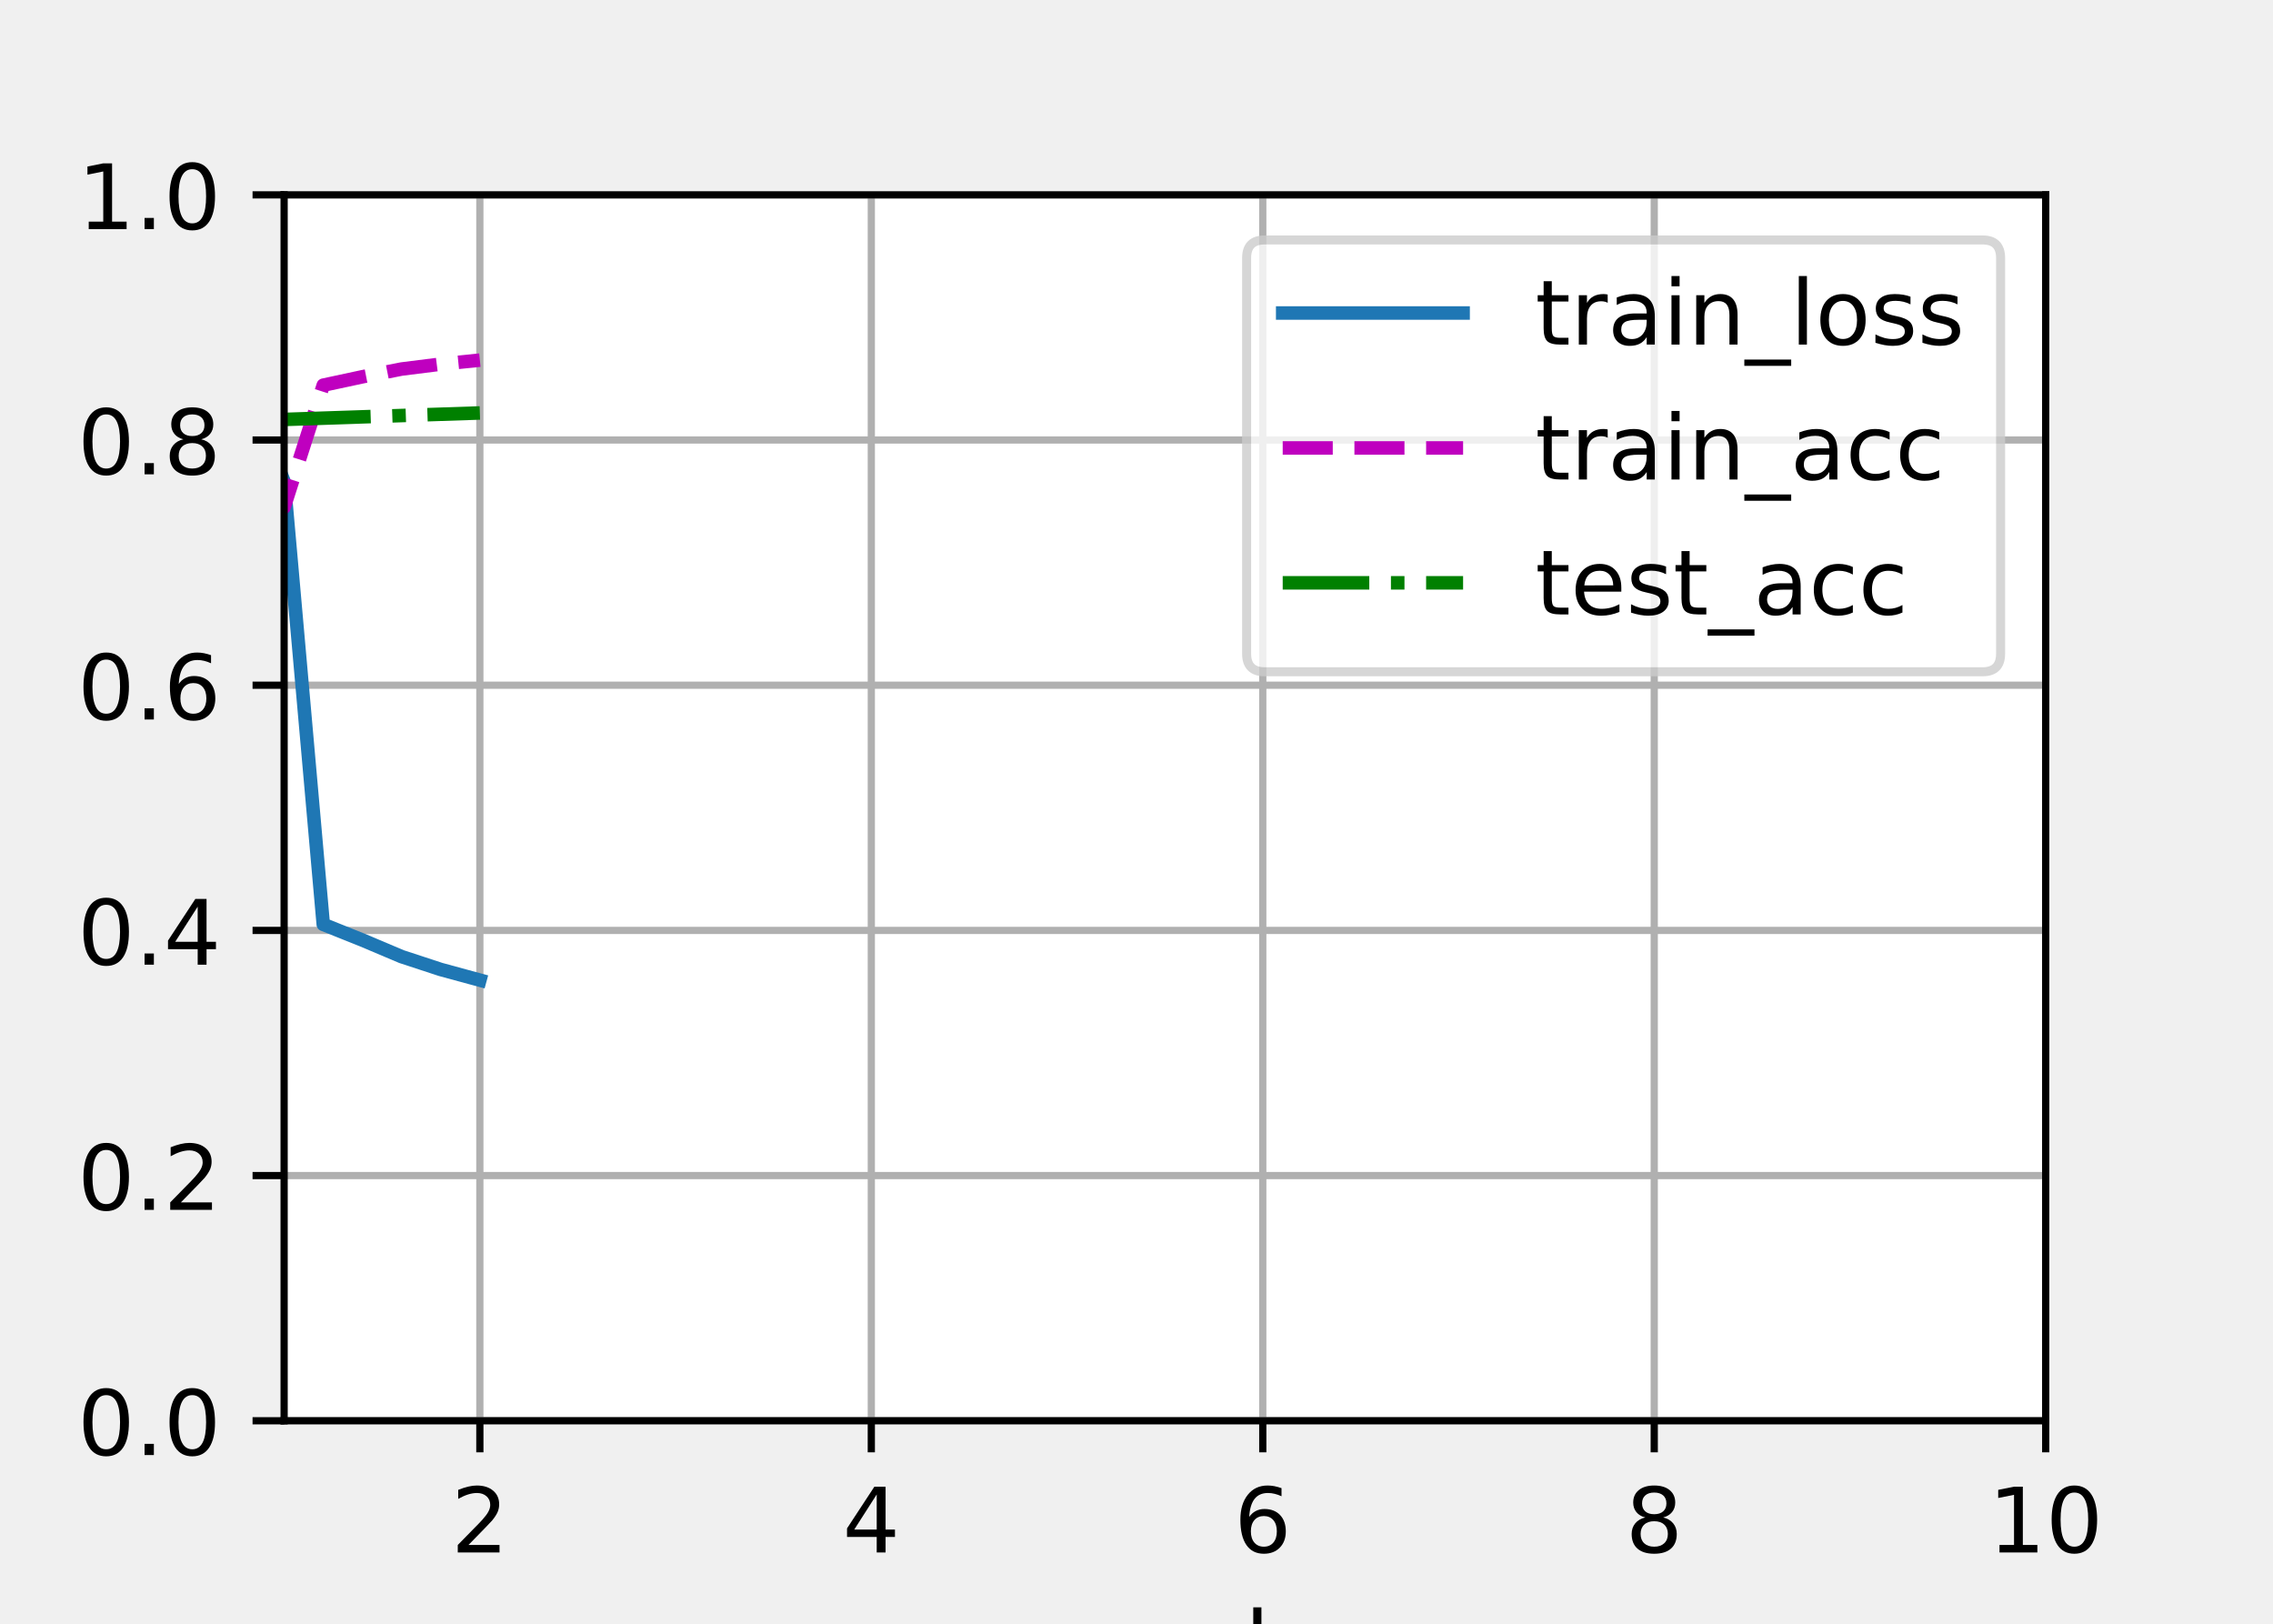
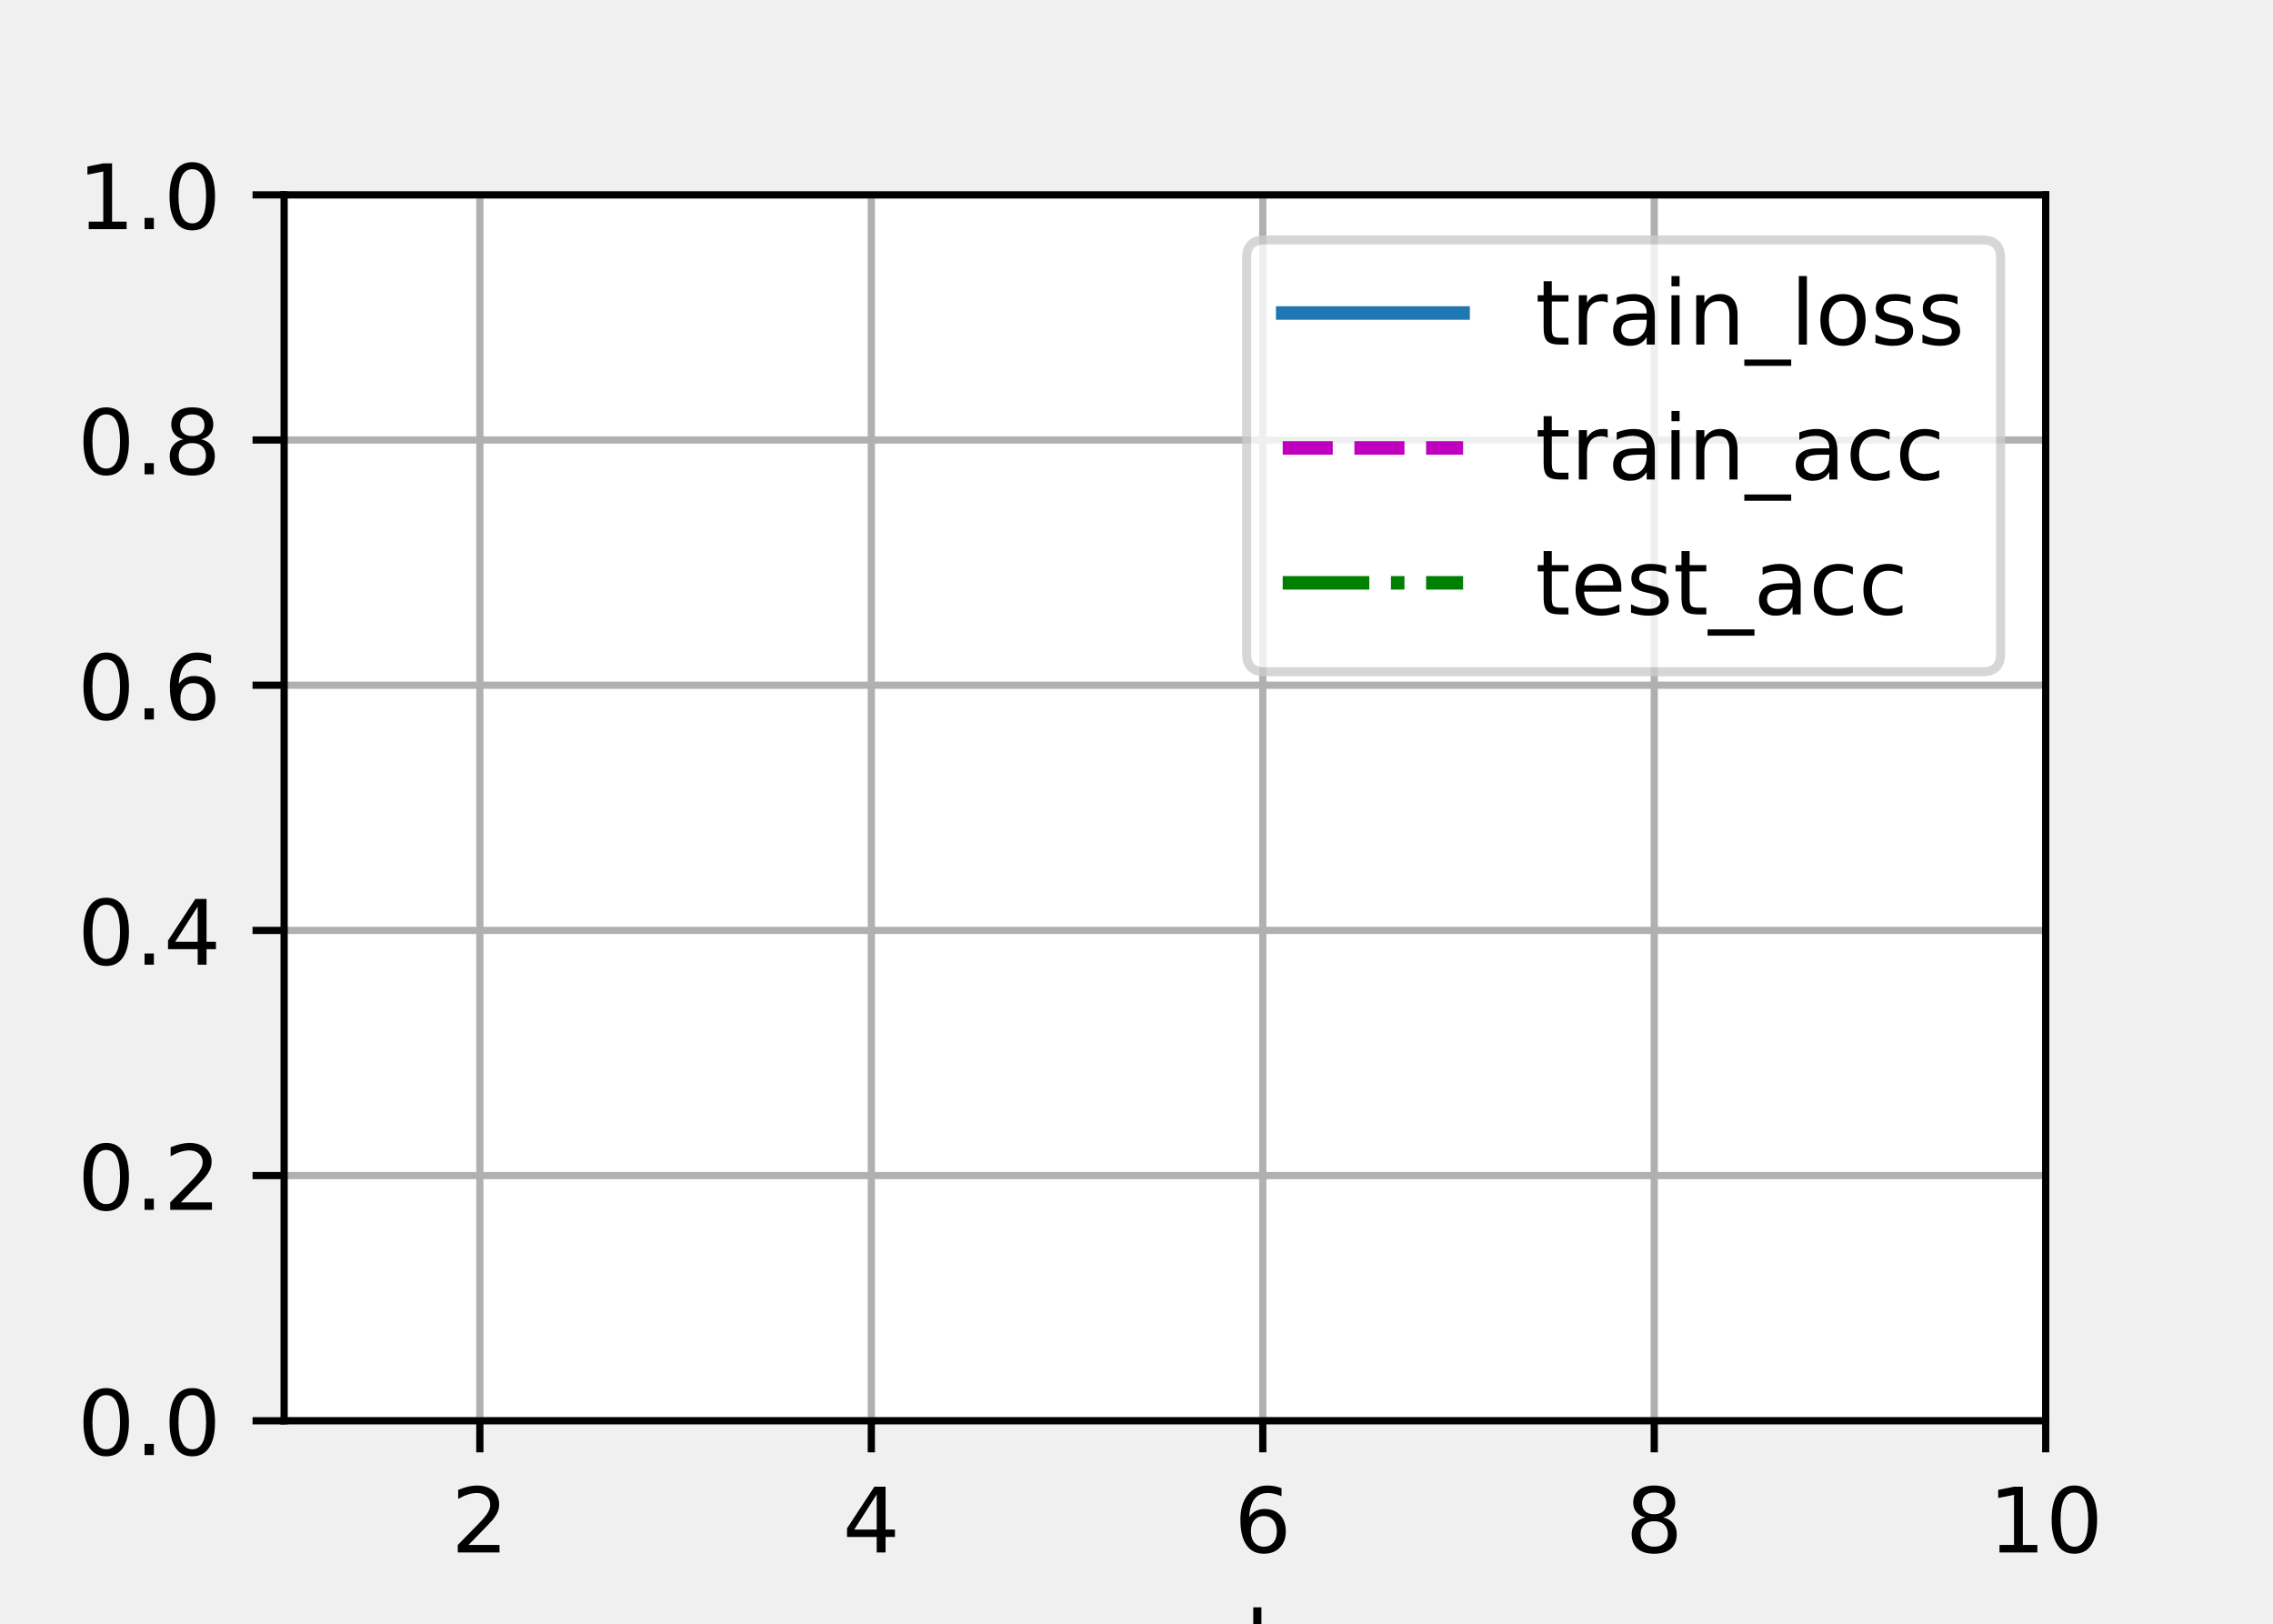
<svg xmlns="http://www.w3.org/2000/svg" xmlns:xlink="http://www.w3.org/1999/xlink" width="252pt" height="180pt" viewBox="0 0 252 180" version="1.1">
  <defs>
    <style type="text/css">*{stroke-linejoin: round; stroke-linecap: butt}</style>
  </defs>
  <g id="figure_1">
    <g id="patch_1">
      <path d="M 0 180  L 252 180  L 252 0  L 0 0  L 0 180  z " style="fill: none" />
    </g>
    <g id="axes_1">
      <g id="patch_2">
        <path d="M 31.5 157.5  L 226.8 157.5  L 226.8 21.6  L 31.5 21.6  z " style="fill: #ffffff" />
      </g>
      <g id="matplotlib.axis_1">
        <g id="xtick_1">
          <g id="line2d_1">
-             <path d="M 53.2 157.5  L 53.2 21.6  " clip-path="url(#pfa1120a56a)" style="fill: none; stroke: #b0b0b0; stroke-width: 0.8; stroke-linecap: square" />
+             <path d="M 53.2 157.5  L 53.2 21.6  " clip-path="url(#ped63ba5993)" style="fill: none; stroke: #b0b0b0; stroke-width: 0.8; stroke-linecap: square" />
          </g>
          <g id="line2d_2">
            <defs>
-               <path id="m37965e4bb7" d="M 0 0  L 0 3.5  " style="stroke: #000000; stroke-width: 0.8" />
+               <path id="m9b210a0fc4" d="M 0 0  L 0 3.5  " style="stroke: #000000; stroke-width: 0.8" />
            </defs>
            <g>
-               <use xlink:href="#m37965e4bb7" x="53.2" y="157.5" style="stroke: #000000; stroke-width: 0.8" />
+               <use xlink:href="#m9b210a0fc4" x="53.2" y="157.5" style="stroke: #000000; stroke-width: 0.8" />
            </g>
          </g>
          <g id="text_1">
            <g transform="translate(50.01875 172.0984)scale(0.1 -0.1)">
              <defs>
                <path id="DejaVuSans-32" d="M 1228 531  L 3431 531  L 3431 0  L 469 0  L 469 531  Q 828 903 1448 1529  Q 2069 2156 2228 2338  Q 2531 2678 2651 2914  Q 2772 3150 2772 3378  Q 2772 3750 2511 3984  Q 2250 4219 1831 4219  Q 1534 4219 1204 4116  Q 875 4013 500 3803  L 500 4441  Q 881 4594 1212 4672  Q 1544 4750 1819 4750  Q 2544 4750 2975 4387  Q 3406 4025 3406 3419  Q 3406 3131 3298 2873  Q 3191 2616 2906 2266  Q 2828 2175 2409 1742  Q 1991 1309 1228 531  z " transform="scale(0.015625)" />
              </defs>
              <use xlink:href="#DejaVuSans-32" />
            </g>
          </g>
        </g>
        <g id="xtick_2">
          <g id="line2d_3">
-             <path d="M 96.6 157.5  L 96.6 21.6  " clip-path="url(#pfa1120a56a)" style="fill: none; stroke: #b0b0b0; stroke-width: 0.8; stroke-linecap: square" />
+             <path d="M 96.6 157.5  L 96.6 21.6  " clip-path="url(#ped63ba5993)" style="fill: none; stroke: #b0b0b0; stroke-width: 0.8; stroke-linecap: square" />
          </g>
          <g id="line2d_4">
            <g>
-               <use xlink:href="#m37965e4bb7" x="96.6" y="157.5" style="stroke: #000000; stroke-width: 0.8" />
+               <use xlink:href="#m9b210a0fc4" x="96.6" y="157.5" style="stroke: #000000; stroke-width: 0.8" />
            </g>
          </g>
          <g id="text_2">
            <g transform="translate(93.41875 172.0984)scale(0.1 -0.1)">
              <defs>
                <path id="DejaVuSans-34" d="M 2419 4116  L 825 1625  L 2419 1625  L 2419 4116  z M 2253 4666  L 3047 4666  L 3047 1625  L 3713 1625  L 3713 1100  L 3047 1100  L 3047 0  L 2419 0  L 2419 1100  L 313 1100  L 313 1709  L 2253 4666  z " transform="scale(0.015625)" />
              </defs>
              <use xlink:href="#DejaVuSans-34" />
            </g>
          </g>
        </g>
        <g id="xtick_3">
          <g id="line2d_5">
-             <path d="M 140 157.5  L 140 21.6  " clip-path="url(#pfa1120a56a)" style="fill: none; stroke: #b0b0b0; stroke-width: 0.8; stroke-linecap: square" />
+             <path d="M 140 157.5  L 140 21.6  " clip-path="url(#ped63ba5993)" style="fill: none; stroke: #b0b0b0; stroke-width: 0.8; stroke-linecap: square" />
          </g>
          <g id="line2d_6">
            <g>
-               <use xlink:href="#m37965e4bb7" x="140" y="157.5" style="stroke: #000000; stroke-width: 0.8" />
+               <use xlink:href="#m9b210a0fc4" x="140" y="157.5" style="stroke: #000000; stroke-width: 0.8" />
            </g>
          </g>
          <g id="text_3">
            <g transform="translate(136.8187 172.0984)scale(0.1 -0.1)">
              <defs>
                <path id="DejaVuSans-36" d="M 2113 2584  Q 1688 2584 1439 2293  Q 1191 2003 1191 1497  Q 1191 994 1439 701  Q 1688 409 2113 409  Q 2538 409 2786 701  Q 3034 994 3034 1497  Q 3034 2003 2786 2293  Q 2538 2584 2113 2584  z M 3366 4563  L 3366 3988  Q 3128 4100 2886 4159  Q 2644 4219 2406 4219  Q 1781 4219 1451 3797  Q 1122 3375 1075 2522  Q 1259 2794 1537 2939  Q 1816 3084 2150 3084  Q 2853 3084 3261 2657  Q 3669 2231 3669 1497  Q 3669 778 3244 343  Q 2819 -91 2113 -91  Q 1303 -91 875 529  Q 447 1150 447 2328  Q 447 3434 972 4092  Q 1497 4750 2381 4750  Q 2619 4750 2861 4703  Q 3103 4656 3366 4563  z " transform="scale(0.015625)" />
              </defs>
              <use xlink:href="#DejaVuSans-36" />
            </g>
          </g>
        </g>
        <g id="xtick_4">
          <g id="line2d_7">
-             <path d="M 183.4 157.5  L 183.4 21.6  " clip-path="url(#pfa1120a56a)" style="fill: none; stroke: #b0b0b0; stroke-width: 0.8; stroke-linecap: square" />
+             <path d="M 183.4 157.5  L 183.4 21.6  " clip-path="url(#ped63ba5993)" style="fill: none; stroke: #b0b0b0; stroke-width: 0.8; stroke-linecap: square" />
          </g>
          <g id="line2d_8">
            <g>
-               <use xlink:href="#m37965e4bb7" x="183.4" y="157.5" style="stroke: #000000; stroke-width: 0.8" />
+               <use xlink:href="#m9b210a0fc4" x="183.4" y="157.5" style="stroke: #000000; stroke-width: 0.8" />
            </g>
          </g>
          <g id="text_4">
            <g transform="translate(180.2188 172.0984)scale(0.1 -0.1)">
              <defs>
                <path id="DejaVuSans-38" d="M 2034 2216  Q 1584 2216 1326 1975  Q 1069 1734 1069 1313  Q 1069 891 1326 650  Q 1584 409 2034 409  Q 2484 409 2743 651  Q 3003 894 3003 1313  Q 3003 1734 2745 1975  Q 2488 2216 2034 2216  z M 1403 2484  Q 997 2584 770 2862  Q 544 3141 544 3541  Q 544 4100 942 4425  Q 1341 4750 2034 4750  Q 2731 4750 3128 4425  Q 3525 4100 3525 3541  Q 3525 3141 3298 2862  Q 3072 2584 2669 2484  Q 3125 2378 3379 2068  Q 3634 1759 3634 1313  Q 3634 634 3220 271  Q 2806 -91 2034 -91  Q 1263 -91 848 271  Q 434 634 434 1313  Q 434 1759 690 2068  Q 947 2378 1403 2484  z M 1172 3481  Q 1172 3119 1398 2916  Q 1625 2713 2034 2713  Q 2441 2713 2670 2916  Q 2900 3119 2900 3481  Q 2900 3844 2670 4047  Q 2441 4250 2034 4250  Q 1625 4250 1398 4047  Q 1172 3844 1172 3481  z " transform="scale(0.015625)" />
              </defs>
              <use xlink:href="#DejaVuSans-38" />
            </g>
          </g>
        </g>
        <g id="xtick_5">
          <g id="line2d_9">
-             <path d="M 226.8 157.5  L 226.8 21.6  " clip-path="url(#pfa1120a56a)" style="fill: none; stroke: #b0b0b0; stroke-width: 0.8; stroke-linecap: square" />
+             <path d="M 226.8 157.5  L 226.8 21.6  " clip-path="url(#ped63ba5993)" style="fill: none; stroke: #b0b0b0; stroke-width: 0.8; stroke-linecap: square" />
          </g>
          <g id="line2d_10">
            <g>
-               <use xlink:href="#m37965e4bb7" x="226.8" y="157.5" style="stroke: #000000; stroke-width: 0.8" />
+               <use xlink:href="#m9b210a0fc4" x="226.8" y="157.5" style="stroke: #000000; stroke-width: 0.8" />
            </g>
          </g>
          <g id="text_5">
            <g transform="translate(220.4375 172.0984)scale(0.1 -0.1)">
              <defs>
                <path id="DejaVuSans-31" d="M 794 531  L 1825 531  L 1825 4091  L 703 3866  L 703 4441  L 1819 4666  L 2450 4666  L 2450 531  L 3481 531  L 3481 0  L 794 0  L 794 531  z " transform="scale(0.015625)" />
                <path id="DejaVuSans-30" d="M 2034 4250  Q 1547 4250 1301 3770  Q 1056 3291 1056 2328  Q 1056 1369 1301 889  Q 1547 409 2034 409  Q 2525 409 2770 889  Q 3016 1369 3016 2328  Q 3016 3291 2770 3770  Q 2525 4250 2034 4250  z M 2034 4750  Q 2819 4750 3233 4129  Q 3647 3509 3647 2328  Q 3647 1150 3233 529  Q 2819 -91 2034 -91  Q 1250 -91 836 529  Q 422 1150 422 2328  Q 422 3509 836 4129  Q 1250 4750 2034 4750  z " transform="scale(0.015625)" />
              </defs>
              <use xlink:href="#DejaVuSans-31" />
              <use xlink:href="#DejaVuSans-30" x="63.623" />
            </g>
          </g>
        </g>
        <g id="text_6">
          <g transform="translate(113.9219 185.7766)scale(0.1 -0.1)">
            <defs>
              <path id="DejaVuSans-65" d="M 3597 1894  L 3597 1613  L 953 1613  Q 991 1019 1311 708  Q 1631 397 2203 397  Q 2534 397 2845 478  Q 3156 559 3463 722  L 3463 178  Q 3153 47 2828 -22  Q 2503 -91 2169 -91  Q 1331 -91 842 396  Q 353 884 353 1716  Q 353 2575 817 3079  Q 1281 3584 2069 3584  Q 2775 3584 3186 3129  Q 3597 2675 3597 1894  z M 3022 2063  Q 3016 2534 2758 2815  Q 2500 3097 2075 3097  Q 1594 3097 1305 2825  Q 1016 2553 972 2059  L 3022 2063  z " transform="scale(0.015625)" />
              <path id="DejaVuSans-70" d="M 1159 525  L 1159 -1331  L 581 -1331  L 581 3500  L 1159 3500  L 1159 2969  Q 1341 3281 1617 3432  Q 1894 3584 2278 3584  Q 2916 3584 3314 3078  Q 3713 2572 3713 1747  Q 3713 922 3314 415  Q 2916 -91 2278 -91  Q 1894 -91 1617 61  Q 1341 213 1159 525  z M 3116 1747  Q 3116 2381 2855 2742  Q 2594 3103 2138 3103  Q 1681 3103 1420 2742  Q 1159 2381 1159 1747  Q 1159 1113 1420 752  Q 1681 391 2138 391  Q 2594 391 2855 752  Q 3116 1113 3116 1747  z " transform="scale(0.015625)" />
              <path id="DejaVuSans-6f" d="M 1959 3097  Q 1497 3097 1228 2736  Q 959 2375 959 1747  Q 959 1119 1226 758  Q 1494 397 1959 397  Q 2419 397 2687 759  Q 2956 1122 2956 1747  Q 2956 2369 2687 2733  Q 2419 3097 1959 3097  z M 1959 3584  Q 2709 3584 3137 3096  Q 3566 2609 3566 1747  Q 3566 888 3137 398  Q 2709 -91 1959 -91  Q 1206 -91 779 398  Q 353 888 353 1747  Q 353 2609 779 3096  Q 1206 3584 1959 3584  z " transform="scale(0.015625)" />
              <path id="DejaVuSans-63" d="M 3122 3366  L 3122 2828  Q 2878 2963 2633 3030  Q 2388 3097 2138 3097  Q 1578 3097 1268 2742  Q 959 2388 959 1747  Q 959 1106 1268 751  Q 1578 397 2138 397  Q 2388 397 2633 464  Q 2878 531 3122 666  L 3122 134  Q 2881 22 2623 -34  Q 2366 -91 2075 -91  Q 1284 -91 818 406  Q 353 903 353 1747  Q 353 2603 823 3093  Q 1294 3584 2113 3584  Q 2378 3584 2631 3529  Q 2884 3475 3122 3366  z " transform="scale(0.015625)" />
              <path id="DejaVuSans-68" d="M 3513 2113  L 3513 0  L 2938 0  L 2938 2094  Q 2938 2591 2744 2837  Q 2550 3084 2163 3084  Q 1697 3084 1428 2787  Q 1159 2491 1159 1978  L 1159 0  L 581 0  L 581 4863  L 1159 4863  L 1159 2956  Q 1366 3272 1645 3428  Q 1925 3584 2291 3584  Q 2894 3584 3203 3211  Q 3513 2838 3513 2113  z " transform="scale(0.015625)" />
            </defs>
            <use xlink:href="#DejaVuSans-65" />
            <use xlink:href="#DejaVuSans-70" x="61.523" />
            <use xlink:href="#DejaVuSans-6f" x="125" />
            <use xlink:href="#DejaVuSans-63" x="186.182" />
            <use xlink:href="#DejaVuSans-68" x="241.162" />
          </g>
        </g>
      </g>
      <g id="matplotlib.axis_2">
        <g id="ytick_1">
          <g id="line2d_11">
-             <path d="M 31.5 157.5  L 226.8 157.5  " clip-path="url(#pfa1120a56a)" style="fill: none; stroke: #b0b0b0; stroke-width: 0.8; stroke-linecap: square" />
+             <path d="M 31.5 157.5  L 226.8 157.5  " clip-path="url(#ped63ba5993)" style="fill: none; stroke: #b0b0b0; stroke-width: 0.8; stroke-linecap: square" />
          </g>
          <g id="line2d_12">
            <defs>
-               <path id="m16e595629c" d="M 0 0  L -3.5 0  " style="stroke: #000000; stroke-width: 0.8" />
+               <path id="mc393bd66c1" d="M 0 0  L -3.5 0  " style="stroke: #000000; stroke-width: 0.8" />
            </defs>
            <g>
-               <use xlink:href="#m16e595629c" x="31.5" y="157.5" style="stroke: #000000; stroke-width: 0.8" />
+               <use xlink:href="#mc393bd66c1" x="31.5" y="157.5" style="stroke: #000000; stroke-width: 0.8" />
            </g>
          </g>
          <g id="text_7">
            <g transform="translate(8.596875 161.2992)scale(0.1 -0.1)">
              <defs>
                <path id="DejaVuSans-2e" d="M 684 794  L 1344 794  L 1344 0  L 684 0  L 684 794  z " transform="scale(0.015625)" />
              </defs>
              <use xlink:href="#DejaVuSans-30" />
              <use xlink:href="#DejaVuSans-2e" x="63.623" />
              <use xlink:href="#DejaVuSans-30" x="95.41" />
            </g>
          </g>
        </g>
        <g id="ytick_2">
          <g id="line2d_13">
-             <path d="M 31.5 130.32  L 226.8 130.32  " clip-path="url(#pfa1120a56a)" style="fill: none; stroke: #b0b0b0; stroke-width: 0.8; stroke-linecap: square" />
+             <path d="M 31.5 130.32  L 226.8 130.32  " clip-path="url(#ped63ba5993)" style="fill: none; stroke: #b0b0b0; stroke-width: 0.8; stroke-linecap: square" />
          </g>
          <g id="line2d_14">
            <g>
-               <use xlink:href="#m16e595629c" x="31.5" y="130.32" style="stroke: #000000; stroke-width: 0.8" />
+               <use xlink:href="#mc393bd66c1" x="31.5" y="130.32" style="stroke: #000000; stroke-width: 0.8" />
            </g>
          </g>
          <g id="text_8">
            <g transform="translate(8.596875 134.1192)scale(0.1 -0.1)">
              <use xlink:href="#DejaVuSans-30" />
              <use xlink:href="#DejaVuSans-2e" x="63.623" />
              <use xlink:href="#DejaVuSans-32" x="95.41" />
            </g>
          </g>
        </g>
        <g id="ytick_3">
          <g id="line2d_15">
-             <path d="M 31.5 103.14  L 226.8 103.14  " clip-path="url(#pfa1120a56a)" style="fill: none; stroke: #b0b0b0; stroke-width: 0.8; stroke-linecap: square" />
+             <path d="M 31.5 103.14  L 226.8 103.14  " clip-path="url(#ped63ba5993)" style="fill: none; stroke: #b0b0b0; stroke-width: 0.8; stroke-linecap: square" />
          </g>
          <g id="line2d_16">
            <g>
-               <use xlink:href="#m16e595629c" x="31.5" y="103.14" style="stroke: #000000; stroke-width: 0.8" />
+               <use xlink:href="#mc393bd66c1" x="31.5" y="103.14" style="stroke: #000000; stroke-width: 0.8" />
            </g>
          </g>
          <g id="text_9">
            <g transform="translate(8.596875 106.9392)scale(0.1 -0.1)">
              <use xlink:href="#DejaVuSans-30" />
              <use xlink:href="#DejaVuSans-2e" x="63.623" />
              <use xlink:href="#DejaVuSans-34" x="95.41" />
            </g>
          </g>
        </g>
        <g id="ytick_4">
          <g id="line2d_17">
-             <path d="M 31.5 75.96  L 226.8 75.96  " clip-path="url(#pfa1120a56a)" style="fill: none; stroke: #b0b0b0; stroke-width: 0.8; stroke-linecap: square" />
+             <path d="M 31.5 75.96  L 226.8 75.96  " clip-path="url(#ped63ba5993)" style="fill: none; stroke: #b0b0b0; stroke-width: 0.8; stroke-linecap: square" />
          </g>
          <g id="line2d_18">
            <g>
-               <use xlink:href="#m16e595629c" x="31.5" y="75.96" style="stroke: #000000; stroke-width: 0.8" />
+               <use xlink:href="#mc393bd66c1" x="31.5" y="75.96" style="stroke: #000000; stroke-width: 0.8" />
            </g>
          </g>
          <g id="text_10">
            <g transform="translate(8.596875 79.75922)scale(0.1 -0.1)">
              <use xlink:href="#DejaVuSans-30" />
              <use xlink:href="#DejaVuSans-2e" x="63.623" />
              <use xlink:href="#DejaVuSans-36" x="95.41" />
            </g>
          </g>
        </g>
        <g id="ytick_5">
          <g id="line2d_19">
-             <path d="M 31.5 48.78  L 226.8 48.78  " clip-path="url(#pfa1120a56a)" style="fill: none; stroke: #b0b0b0; stroke-width: 0.8; stroke-linecap: square" />
+             <path d="M 31.5 48.78  L 226.8 48.78  " clip-path="url(#ped63ba5993)" style="fill: none; stroke: #b0b0b0; stroke-width: 0.8; stroke-linecap: square" />
          </g>
          <g id="line2d_20">
            <g>
-               <use xlink:href="#m16e595629c" x="31.5" y="48.78" style="stroke: #000000; stroke-width: 0.8" />
+               <use xlink:href="#mc393bd66c1" x="31.5" y="48.78" style="stroke: #000000; stroke-width: 0.8" />
            </g>
          </g>
          <g id="text_11">
            <g transform="translate(8.596875 52.57922)scale(0.1 -0.1)">
              <use xlink:href="#DejaVuSans-30" />
              <use xlink:href="#DejaVuSans-2e" x="63.623" />
              <use xlink:href="#DejaVuSans-38" x="95.41" />
            </g>
          </g>
        </g>
        <g id="ytick_6">
          <g id="line2d_21">
-             <path d="M 31.5 21.6  L 226.8 21.6  " clip-path="url(#pfa1120a56a)" style="fill: none; stroke: #b0b0b0; stroke-width: 0.8; stroke-linecap: square" />
+             <path d="M 31.5 21.6  L 226.8 21.6  " clip-path="url(#ped63ba5993)" style="fill: none; stroke: #b0b0b0; stroke-width: 0.8; stroke-linecap: square" />
          </g>
          <g id="line2d_22">
            <g>
-               <use xlink:href="#m16e595629c" x="31.5" y="21.6" style="stroke: #000000; stroke-width: 0.8" />
+               <use xlink:href="#mc393bd66c1" x="31.5" y="21.6" style="stroke: #000000; stroke-width: 0.8" />
            </g>
          </g>
          <g id="text_12">
            <g transform="translate(8.596875 25.39922)scale(0.1 -0.1)">
              <use xlink:href="#DejaVuSans-31" />
              <use xlink:href="#DejaVuSans-2e" x="63.623" />
              <use xlink:href="#DejaVuSans-30" x="95.41" />
            </g>
          </g>
        </g>
      </g>
      <g id="line2d_23">
-         <path d="M 18.777 -1  L 22.82 25.862  L 27.16 42.446  L 31.5 53.391  L 35.84 102.474  L 40.18 104.211  L 44.52 106.046  L 48.86 107.471  L 53.2 108.653  " clip-path="url(#pfa1120a56a)" style="fill: none; stroke: #1f77b4; stroke-width: 1.5; stroke-linecap: square" />
+         <path clip-path="url(#ped63ba5993)" style="fill: none; stroke: #1f77b4; stroke-width: 1.5; stroke-linecap: square" />
      </g>
      <g id="line2d_24">
-         <path d="M 14.14 84.445  L 18.48 70.625  L 22.82 63.56  L 27.16 59.192  L 31.5 56.232  L 35.84 42.699  L 40.18 41.767  L 44.52 40.91  L 48.86 40.364  L 53.2 39.922  " clip-path="url(#pfa1120a56a)" style="fill: none; stroke-dasharray: 5.55,2.4; stroke-dashoffset: 0; stroke: #bf00bf; stroke-width: 1.5" />
-       </g>
-       <g id="line2d_25">
-         <path d="M 31.5 46.497  L 53.2 45.777  " clip-path="url(#pfa1120a56a)" style="fill: none; stroke-dasharray: 9.6,2.4,1.5,2.4; stroke-dashoffset: 0; stroke: #008000; stroke-width: 1.5" />
-       </g>
+         <path d="M 14.14 78.142  " clip-path="url(#ped63ba5993)" style="fill: none; stroke-dasharray: 5.55,2.4; stroke-dashoffset: 0; stroke: #bf00bf; stroke-width: 1.5" />
+       </g>
+       <g id="line2d_25" />
      <g id="patch_3">
        <path d="M 31.5 157.5  L 31.5 21.6  " style="fill: none; stroke: #000000; stroke-width: 0.8; stroke-linejoin: miter; stroke-linecap: square" />
      </g>
      <g id="patch_4">
        <path d="M 226.8 157.5  L 226.8 21.6  " style="fill: none; stroke: #000000; stroke-width: 0.8; stroke-linejoin: miter; stroke-linecap: square" />
      </g>
      <g id="patch_5">
        <path d="M 31.5 157.5  L 226.8 157.5  " style="fill: none; stroke: #000000; stroke-width: 0.8; stroke-linejoin: miter; stroke-linecap: square" />
      </g>
      <g id="patch_6">
        <path d="M 31.5 21.6  L 226.8 21.6  " style="fill: none; stroke: #000000; stroke-width: 0.8; stroke-linejoin: miter; stroke-linecap: square" />
      </g>
      <g id="legend_1">
        <g id="patch_7">
          <path d="M 140.209 74.469  L 219.8 74.469  Q 221.8 74.469 221.8 72.469  L 221.8 28.6  Q 221.8 26.6 219.8 26.6  L 140.209 26.6  Q 138.209 26.6 138.209 28.6  L 138.209 72.469  Q 138.209 74.469 140.209 74.469  z " style="fill: #ffffff; opacity: 0.8; stroke: #cccccc; stroke-linejoin: miter" />
        </g>
        <g id="line2d_26">
          <path d="M 142.209 34.698  L 152.209 34.698  L 162.209 34.698  " style="fill: none; stroke: #1f77b4; stroke-width: 1.5; stroke-linecap: square" />
        </g>
        <g id="text_13">
          <g transform="translate(170.2094 38.19844)scale(0.1 -0.1)">
            <defs>
              <path id="DejaVuSans-74" d="M 1172 4494  L 1172 3500  L 2356 3500  L 2356 3053  L 1172 3053  L 1172 1153  Q 1172 725 1289 603  Q 1406 481 1766 481  L 2356 481  L 2356 0  L 1766 0  Q 1100 0 847 248  Q 594 497 594 1153  L 594 3053  L 172 3053  L 172 3500  L 594 3500  L 594 4494  L 1172 4494  z " transform="scale(0.015625)" />
              <path id="DejaVuSans-72" d="M 2631 2963  Q 2534 3019 2420 3045  Q 2306 3072 2169 3072  Q 1681 3072 1420 2755  Q 1159 2438 1159 1844  L 1159 0  L 581 0  L 581 3500  L 1159 3500  L 1159 2956  Q 1341 3275 1631 3429  Q 1922 3584 2338 3584  Q 2397 3584 2469 3576  Q 2541 3569 2628 3553  L 2631 2963  z " transform="scale(0.015625)" />
              <path id="DejaVuSans-61" d="M 2194 1759  Q 1497 1759 1228 1600  Q 959 1441 959 1056  Q 959 750 1161 570  Q 1363 391 1709 391  Q 2188 391 2477 730  Q 2766 1069 2766 1631  L 2766 1759  L 2194 1759  z M 3341 1997  L 3341 0  L 2766 0  L 2766 531  Q 2569 213 2275 61  Q 1981 -91 1556 -91  Q 1019 -91 701 211  Q 384 513 384 1019  Q 384 1609 779 1909  Q 1175 2209 1959 2209  L 2766 2209  L 2766 2266  Q 2766 2663 2505 2880  Q 2244 3097 1772 3097  Q 1472 3097 1187 3025  Q 903 2953 641 2809  L 641 3341  Q 956 3463 1253 3523  Q 1550 3584 1831 3584  Q 2591 3584 2966 3190  Q 3341 2797 3341 1997  z " transform="scale(0.015625)" />
              <path id="DejaVuSans-69" d="M 603 3500  L 1178 3500  L 1178 0  L 603 0  L 603 3500  z M 603 4863  L 1178 4863  L 1178 4134  L 603 4134  L 603 4863  z " transform="scale(0.015625)" />
              <path id="DejaVuSans-6e" d="M 3513 2113  L 3513 0  L 2938 0  L 2938 2094  Q 2938 2591 2744 2837  Q 2550 3084 2163 3084  Q 1697 3084 1428 2787  Q 1159 2491 1159 1978  L 1159 0  L 581 0  L 581 3500  L 1159 3500  L 1159 2956  Q 1366 3272 1645 3428  Q 1925 3584 2291 3584  Q 2894 3584 3203 3211  Q 3513 2838 3513 2113  z " transform="scale(0.015625)" />
              <path id="DejaVuSans-5f" d="M 3263 -1063  L 3263 -1509  L -63 -1509  L -63 -1063  L 3263 -1063  z " transform="scale(0.015625)" />
              <path id="DejaVuSans-6c" d="M 603 4863  L 1178 4863  L 1178 0  L 603 0  L 603 4863  z " transform="scale(0.015625)" />
              <path id="DejaVuSans-73" d="M 2834 3397  L 2834 2853  Q 2591 2978 2328 3040  Q 2066 3103 1784 3103  Q 1356 3103 1142 2972  Q 928 2841 928 2578  Q 928 2378 1081 2264  Q 1234 2150 1697 2047  L 1894 2003  Q 2506 1872 2764 1633  Q 3022 1394 3022 966  Q 3022 478 2636 193  Q 2250 -91 1575 -91  Q 1294 -91 989 -36  Q 684 19 347 128  L 347 722  Q 666 556 975 473  Q 1284 391 1588 391  Q 1994 391 2212 530  Q 2431 669 2431 922  Q 2431 1156 2273 1281  Q 2116 1406 1581 1522  L 1381 1569  Q 847 1681 609 1914  Q 372 2147 372 2553  Q 372 3047 722 3315  Q 1072 3584 1716 3584  Q 2034 3584 2315 3537  Q 2597 3491 2834 3397  z " transform="scale(0.015625)" />
            </defs>
            <use xlink:href="#DejaVuSans-74" />
            <use xlink:href="#DejaVuSans-72" x="39.209" />
            <use xlink:href="#DejaVuSans-61" x="80.322" />
            <use xlink:href="#DejaVuSans-69" x="141.602" />
            <use xlink:href="#DejaVuSans-6e" x="169.385" />
            <use xlink:href="#DejaVuSans-5f" x="232.764" />
            <use xlink:href="#DejaVuSans-6c" x="282.764" />
            <use xlink:href="#DejaVuSans-6f" x="310.547" />
            <use xlink:href="#DejaVuSans-73" x="371.729" />
            <use xlink:href="#DejaVuSans-73" x="423.828" />
          </g>
        </g>
        <g id="line2d_27">
          <path d="M 142.209 49.655  L 152.209 49.655  L 162.209 49.655  " style="fill: none; stroke-dasharray: 5.55,2.4; stroke-dashoffset: 0; stroke: #bf00bf; stroke-width: 1.5" />
        </g>
        <g id="text_14">
          <g transform="translate(170.2094 53.15469)scale(0.1 -0.1)">
            <use xlink:href="#DejaVuSans-74" />
            <use xlink:href="#DejaVuSans-72" x="39.209" />
            <use xlink:href="#DejaVuSans-61" x="80.322" />
            <use xlink:href="#DejaVuSans-69" x="141.602" />
            <use xlink:href="#DejaVuSans-6e" x="169.385" />
            <use xlink:href="#DejaVuSans-5f" x="232.764" />
            <use xlink:href="#DejaVuSans-61" x="282.764" />
            <use xlink:href="#DejaVuSans-63" x="344.043" />
            <use xlink:href="#DejaVuSans-63" x="399.023" />
          </g>
        </g>
        <g id="line2d_28">
          <path d="M 142.209 64.611  L 152.209 64.611  L 162.209 64.611  " style="fill: none; stroke-dasharray: 9.6,2.4,1.5,2.4; stroke-dashoffset: 0; stroke: #008000; stroke-width: 1.5" />
        </g>
        <g id="text_15">
          <g transform="translate(170.2094 68.11094)scale(0.1 -0.1)">
            <use xlink:href="#DejaVuSans-74" />
            <use xlink:href="#DejaVuSans-65" x="39.209" />
            <use xlink:href="#DejaVuSans-73" x="100.732" />
            <use xlink:href="#DejaVuSans-74" x="152.832" />
            <use xlink:href="#DejaVuSans-5f" x="192.041" />
            <use xlink:href="#DejaVuSans-61" x="242.041" />
            <use xlink:href="#DejaVuSans-63" x="303.32" />
            <use xlink:href="#DejaVuSans-63" x="358.301" />
          </g>
        </g>
      </g>
    </g>
  </g>
  <defs>
-     <clipPath id="pfa1120a56a">
+     <clipPath id="ped63ba5993">
      <rect x="31.5" y="21.6" width="195.3" height="135.9" />
    </clipPath>
  </defs>
</svg>
